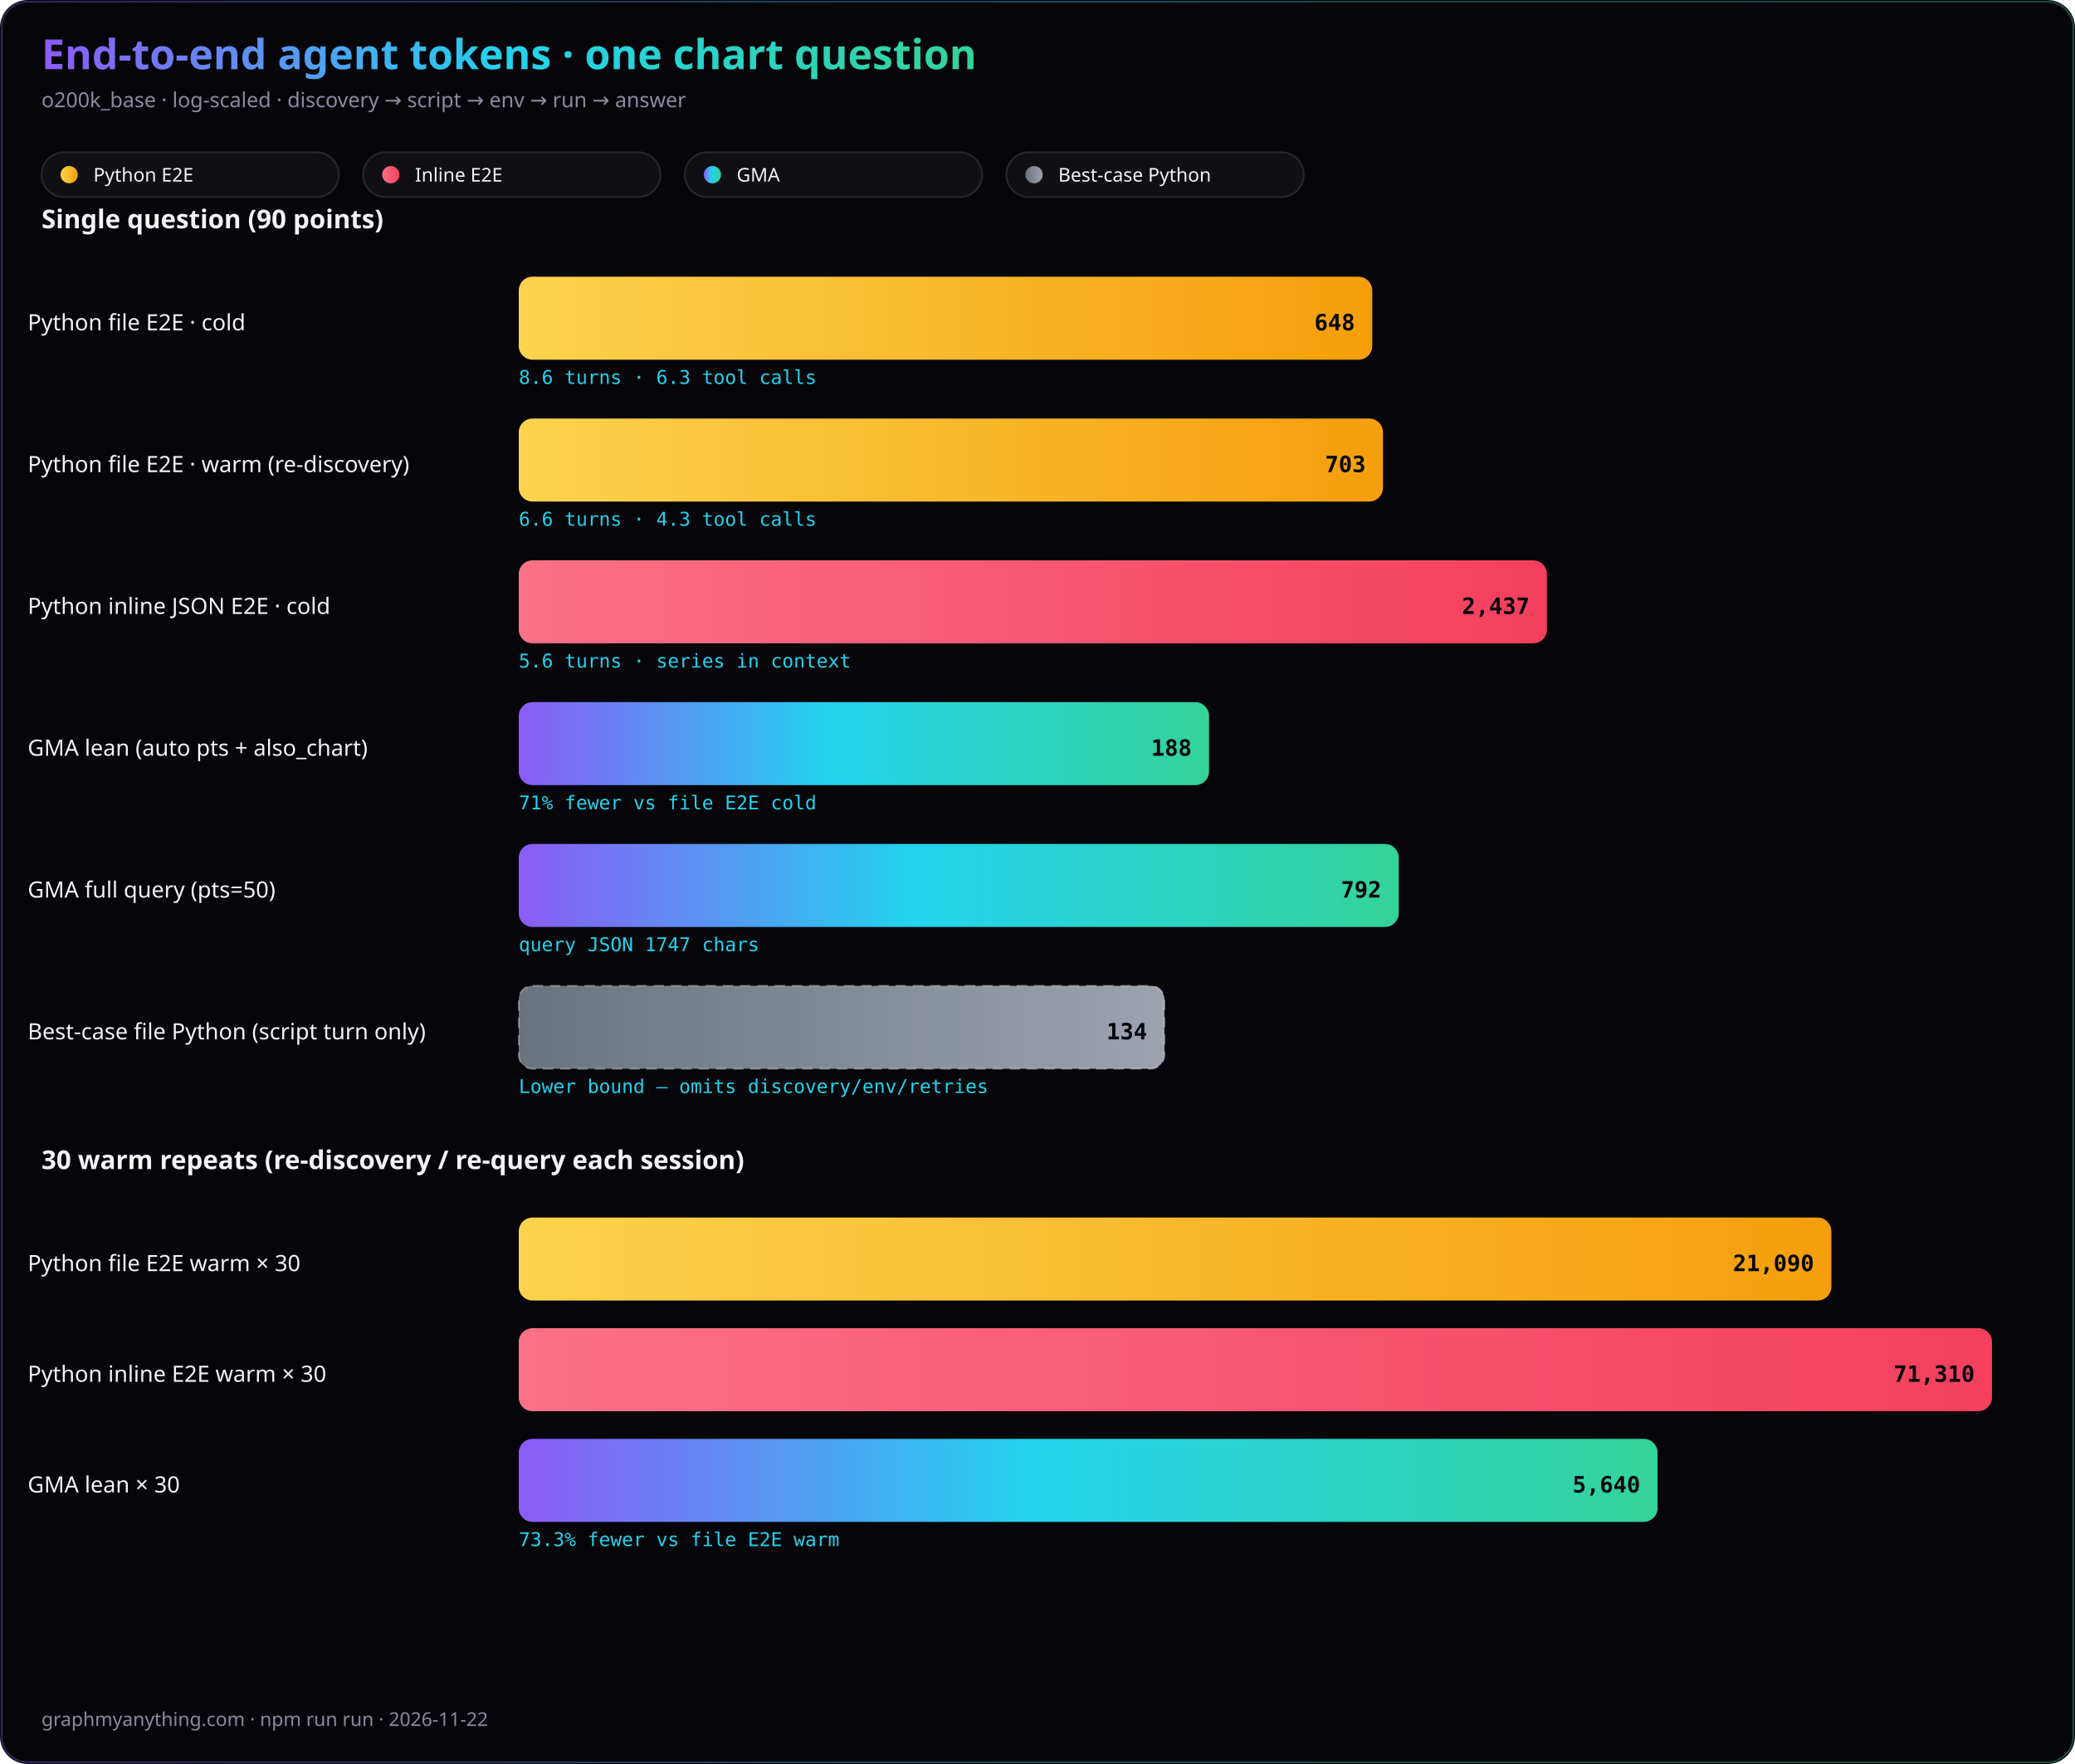
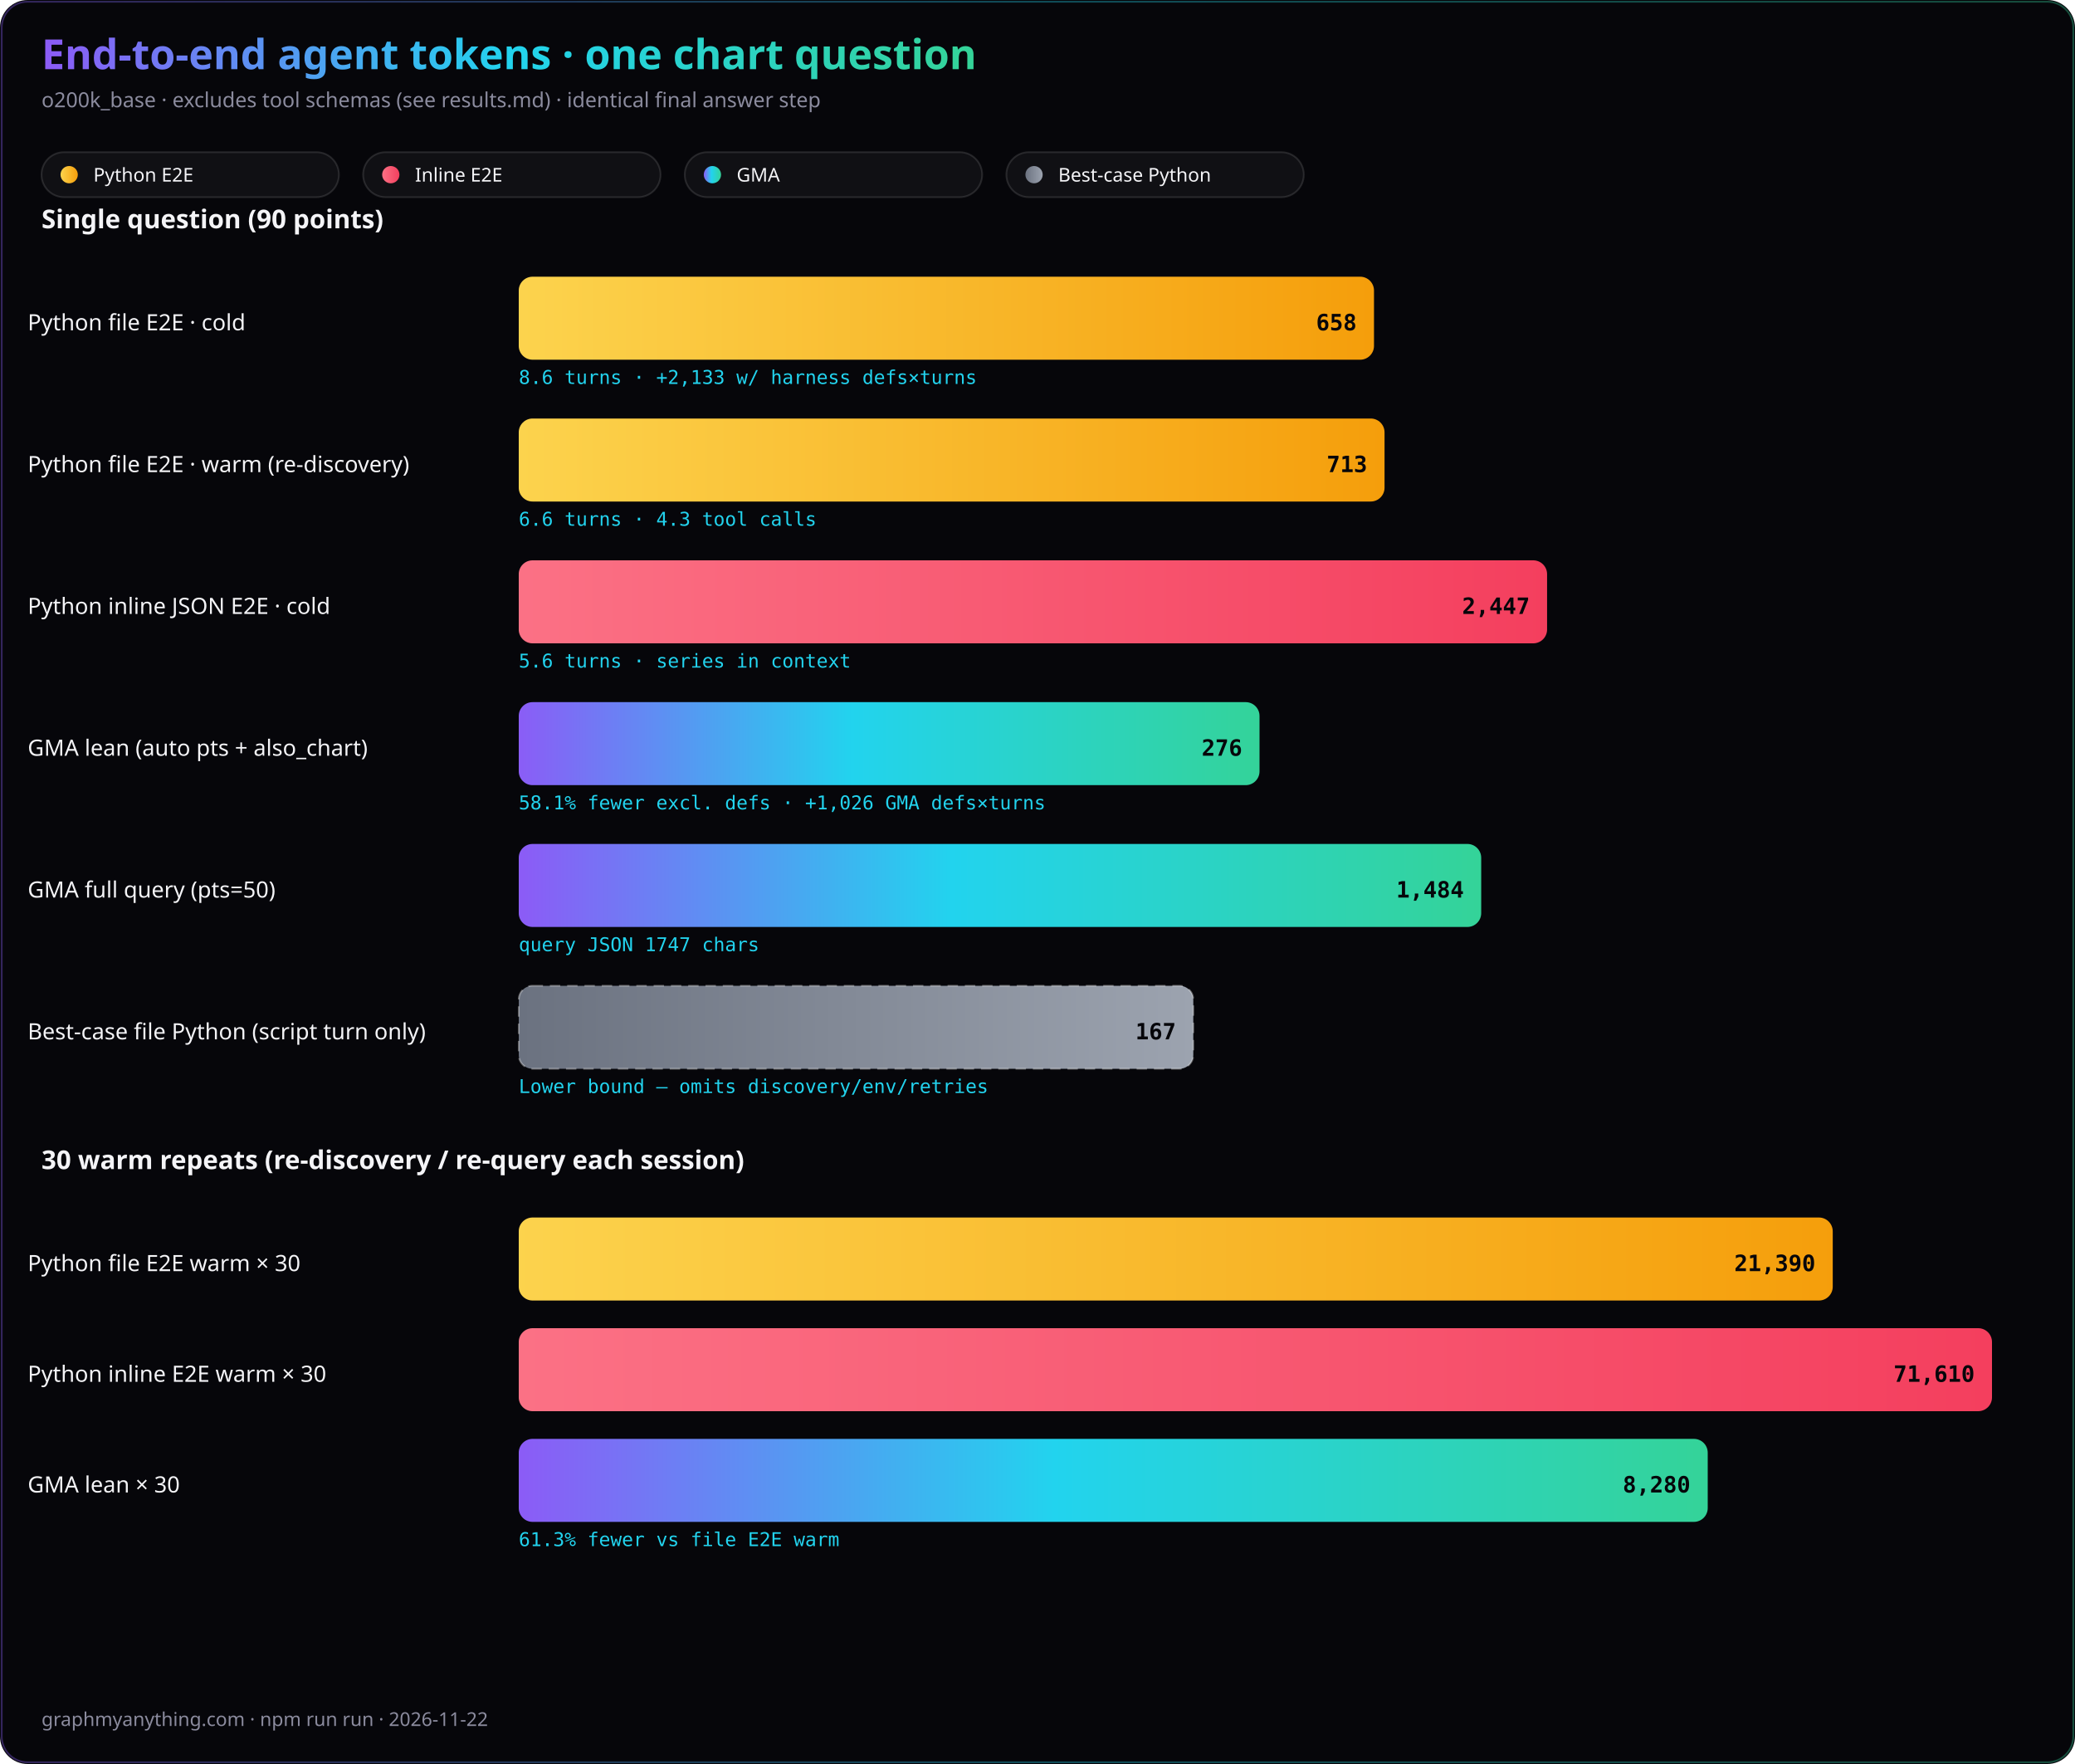
<svg xmlns="http://www.w3.org/2000/svg" width="1200" height="1020" viewBox="0 0 1200 1020">
  <defs>
    <linearGradient id="grad-file_e2e" x1="0" y1="0" x2="1" y2="0">
      <stop offset="0%" stop-color="#fcd34d" />
      <stop offset="100%" stop-color="#f59e0b" />
    </linearGradient>
    <linearGradient id="grad-inline_e2e" x1="0" y1="0" x2="1" y2="0">
      <stop offset="0%" stop-color="#fb7185" />
      <stop offset="100%" stop-color="#f43f5e" />
    </linearGradient>
    <linearGradient id="grad-gma" x1="0" y1="0" x2="1" y2="0">
      <stop offset="0%" stop-color="#8b5cf6" />
      <stop offset="45%" stop-color="#22d3ee" />
      <stop offset="100%" stop-color="#34d399" />
    </linearGradient>
    <linearGradient id="grad-best" x1="0" y1="0" x2="1" y2="0">
      <stop offset="0%" stop-color="#6b7280" />
      <stop offset="100%" stop-color="#9ca3af" />
    </linearGradient>
    <linearGradient id="title-grad" x1="0" y1="0" x2="1" y2="0">
      <stop offset="0%" stop-color="#8b5cf6" />
      <stop offset="50%" stop-color="#22d3ee" />
      <stop offset="100%" stop-color="#34d399" />
    </linearGradient>
  </defs>
  <rect width="100%" height="100%" fill="#06060a" rx="16" />
  <rect x="1" y="1" width="1198" height="1018" rx="15" fill="none" stroke="url(#title-grad)" stroke-opacity="0.35" />
  <text x="24" y="40" fill="url(#title-grad)" font-family="system-ui,sans-serif" font-size="24" font-weight="700">End-to-end agent tokens · one chart question</text>
-   <text x="24" y="62" fill="#8b8b9e" font-family="system-ui,sans-serif" font-size="12">o200k_base · log-scaled · discovery → script → env → run → answer</text>
+   <text x="24" y="62" fill="#8b8b9e" font-family="system-ui,sans-serif" font-size="12">o200k_base · excludes tool schemas (see results.md) · identical final answer step</text>
  <g transform="translate(24, 88)">
    <rect width="172" height="26" rx="13" fill="rgba(255,255,255,0.04)" stroke="rgba(255,255,255,0.12)" />
    <circle cx="16" cy="13" r="5" fill="url(#grad-file_e2e)" />
    <text x="30" y="17" fill="#f4f4f7" font-size="11" font-family="system-ui,sans-serif">Python E2E</text>
  </g>
  <g transform="translate(210, 88)">
    <rect width="172" height="26" rx="13" fill="rgba(255,255,255,0.04)" stroke="rgba(255,255,255,0.12)" />
    <circle cx="16" cy="13" r="5" fill="url(#grad-inline_e2e)" />
    <text x="30" y="17" fill="#f4f4f7" font-size="11" font-family="system-ui,sans-serif">Inline E2E</text>
  </g>
  <g transform="translate(396, 88)">
    <rect width="172" height="26" rx="13" fill="rgba(255,255,255,0.04)" stroke="rgba(255,255,255,0.12)" />
    <circle cx="16" cy="13" r="5" fill="url(#grad-gma)" />
    <text x="30" y="17" fill="#f4f4f7" font-size="11" font-family="system-ui,sans-serif">GMA</text>
  </g>
  <g transform="translate(582, 88)">
    <rect width="172" height="26" rx="13" fill="rgba(255,255,255,0.04)" stroke="rgba(255,255,255,0.12)" />
    <circle cx="16" cy="13" r="5" fill="url(#grad-best)" />
    <text x="30" y="17" fill="#f4f4f7" font-size="11" font-family="system-ui,sans-serif">Best-case Python</text>
  </g>
  <text x="24" y="132" fill="#f4f4f7" font-size="15" font-weight="600" font-family="system-ui,sans-serif">Single question (90 points)</text>
  <text x="16" y="191" fill="#f4f4f7" font-family="system-ui,sans-serif" font-size="13" font-weight="500">Python file E2E · cold</text>
-   <rect x="300" y="160" width="493.6" height="48" rx="8" fill="url(#grad-file_e2e)" />
-   <text x="783.6" y="191" text-anchor="end" fill="#06060a" font-family="ui-monospace,monospace" font-size="13" font-weight="700">648</text>
-   <text x="300" y="222" fill="#22d3ee" font-family="ui-monospace,monospace" font-size="11">8.6 turns · 6.3 tool calls</text>
+   <rect x="300" y="160" width="494.6" height="48" rx="8" fill="url(#grad-file_e2e)" />
+   <text x="784.6" y="191" text-anchor="end" fill="#06060a" font-family="ui-monospace,monospace" font-size="13" font-weight="700">658</text>
+   <text x="300" y="222" fill="#22d3ee" font-family="ui-monospace,monospace" font-size="11">8.6 turns · +2,133 w/ harness defs×turns</text>
  <text x="16" y="273" fill="#f4f4f7" font-family="system-ui,sans-serif" font-size="13" font-weight="500">Python file E2E · warm (re-discovery)</text>
-   <rect x="300" y="242" width="499.8" height="48" rx="8" fill="url(#grad-file_e2e)" />
-   <text x="789.8" y="273" text-anchor="end" fill="#06060a" font-family="ui-monospace,monospace" font-size="13" font-weight="700">703</text>
+   <rect x="300" y="242" width="500.7" height="48" rx="8" fill="url(#grad-file_e2e)" />
+   <text x="790.7" y="273" text-anchor="end" fill="#06060a" font-family="ui-monospace,monospace" font-size="13" font-weight="700">713</text>
  <text x="300" y="304" fill="#22d3ee" font-family="ui-monospace,monospace" font-size="11">6.6 turns · 4.3 tool calls</text>
  <text x="16" y="355" fill="#f4f4f7" font-family="system-ui,sans-serif" font-size="13" font-weight="500">Python inline JSON E2E · cold</text>
-   <rect x="300" y="324" width="594.6" height="48" rx="8" fill="url(#grad-inline_e2e)" />
-   <text x="884.6" y="355" text-anchor="end" fill="#06060a" font-family="ui-monospace,monospace" font-size="13" font-weight="700">2,437</text>
+   <rect x="300" y="324" width="594.7" height="48" rx="8" fill="url(#grad-inline_e2e)" />
+   <text x="884.7" y="355" text-anchor="end" fill="#06060a" font-family="ui-monospace,monospace" font-size="13" font-weight="700">2,447</text>
  <text x="300" y="386" fill="#22d3ee" font-family="ui-monospace,monospace" font-size="11">5.6 turns · series in context</text>
  <text x="16" y="437" fill="#f4f4f7" font-family="system-ui,sans-serif" font-size="13" font-weight="500">GMA lean (auto pts + also_chart)</text>
-   <rect x="300" y="406" width="399.2" height="48" rx="8" fill="url(#grad-gma)" />
-   <text x="689.2" y="437" text-anchor="end" fill="#06060a" font-family="ui-monospace,monospace" font-size="13" font-weight="700">188</text>
-   <text x="300" y="468" fill="#22d3ee" font-family="ui-monospace,monospace" font-size="11">71% fewer vs file E2E cold</text>
+   <rect x="300" y="406" width="428.4" height="48" rx="8" fill="url(#grad-gma)" />
+   <text x="718.4" y="437" text-anchor="end" fill="#06060a" font-family="ui-monospace,monospace" font-size="13" font-weight="700">276</text>
+   <text x="300" y="468" fill="#22d3ee" font-family="ui-monospace,monospace" font-size="11">58.1% fewer excl. defs · +1,026 GMA defs×turns</text>
  <text x="16" y="519" fill="#f4f4f7" font-family="system-ui,sans-serif" font-size="13" font-weight="500">GMA full query (pts=50)</text>
-   <rect x="300" y="488" width="508.9" height="48" rx="8" fill="url(#grad-gma)" />
-   <text x="798.9" y="519" text-anchor="end" fill="#06060a" font-family="ui-monospace,monospace" font-size="13" font-weight="700">792</text>
+   <rect x="300" y="488" width="556.6" height="48" rx="8" fill="url(#grad-gma)" />
+   <text x="846.6" y="519" text-anchor="end" fill="#06060a" font-family="ui-monospace,monospace" font-size="13" font-weight="700">1,484</text>
  <text x="300" y="550" fill="#22d3ee" font-family="ui-monospace,monospace" font-size="11">query JSON 1747 chars</text>
  <text x="16" y="601" fill="#f4f4f7" font-family="system-ui,sans-serif" font-size="13" font-weight="500">Best-case file Python (script turn only)</text>
-   <rect x="300" y="570" width="373.4" height="48" rx="8" fill="url(#grad-best)" stroke-dasharray="6 4" stroke="rgba(255,255,255,0.35)" stroke-width="1" />
-   <text x="663.4" y="601" text-anchor="end" fill="#06060a" font-family="ui-monospace,monospace" font-size="13" font-weight="700">134</text>
+   <rect x="300" y="570" width="390.1" height="48" rx="8" fill="url(#grad-best)" stroke-dasharray="6 4" stroke="rgba(255,255,255,0.35)" stroke-width="1" />
+   <text x="680.1" y="601" text-anchor="end" fill="#06060a" font-family="ui-monospace,monospace" font-size="13" font-weight="700">167</text>
  <text x="300" y="632" fill="#22d3ee" font-family="ui-monospace,monospace" font-size="11">Lower bound — omits discovery/env/retries</text>
  <text x="24" y="676" fill="#f4f4f7" font-size="15" font-weight="600" font-family="system-ui,sans-serif">30 warm repeats (re-discovery / re-query each session)</text>
  <text x="16" y="735" fill="#f4f4f7" font-family="system-ui,sans-serif" font-size="13" font-weight="500">Python file E2E warm × 30</text>
-   <rect x="300" y="704" width="759.1" height="48" rx="8" fill="url(#grad-file_e2e)" />
-   <text x="1049.1" y="735" text-anchor="end" fill="#06060a" font-family="ui-monospace,monospace" font-size="13" font-weight="700">21,090</text>
+   <rect x="300" y="704" width="759.9" height="48" rx="8" fill="url(#grad-file_e2e)" />
+   <text x="1049.9" y="735" text-anchor="end" fill="#06060a" font-family="ui-monospace,monospace" font-size="13" font-weight="700">21,390</text>
  <text x="16" y="799" fill="#f4f4f7" font-family="system-ui,sans-serif" font-size="13" font-weight="500">Python inline E2E warm × 30</text>
  <rect x="300" y="768" width="852.0" height="48" rx="8" fill="url(#grad-inline_e2e)" />
-   <text x="1142.0" y="799" text-anchor="end" fill="#06060a" font-family="ui-monospace,monospace" font-size="13" font-weight="700">71,310</text>
+   <text x="1142.0" y="799" text-anchor="end" fill="#06060a" font-family="ui-monospace,monospace" font-size="13" font-weight="700">71,610</text>
  <text x="16" y="863" fill="#f4f4f7" font-family="system-ui,sans-serif" font-size="13" font-weight="500">GMA lean × 30</text>
-   <rect x="300" y="832" width="658.6" height="48" rx="8" fill="url(#grad-gma)" />
-   <text x="948.6" y="863" text-anchor="end" fill="#06060a" font-family="ui-monospace,monospace" font-size="13" font-weight="700">5,640</text>
-   <text x="300" y="894" fill="#22d3ee" font-family="ui-monospace,monospace" font-size="11">73.3% fewer vs file E2E warm</text>
+   <rect x="300" y="832" width="687.6" height="48" rx="8" fill="url(#grad-gma)" />
+   <text x="977.6" y="863" text-anchor="end" fill="#06060a" font-family="ui-monospace,monospace" font-size="13" font-weight="700">8,280</text>
+   <text x="300" y="894" fill="#22d3ee" font-family="ui-monospace,monospace" font-size="11">61.3% fewer vs file E2E warm</text>
  <text x="24" y="998" fill="#8b8b9e" font-size="11" font-family="system-ui,sans-serif">graphmyanything.com · npm run run · 2026-11-22</text>
</svg>
